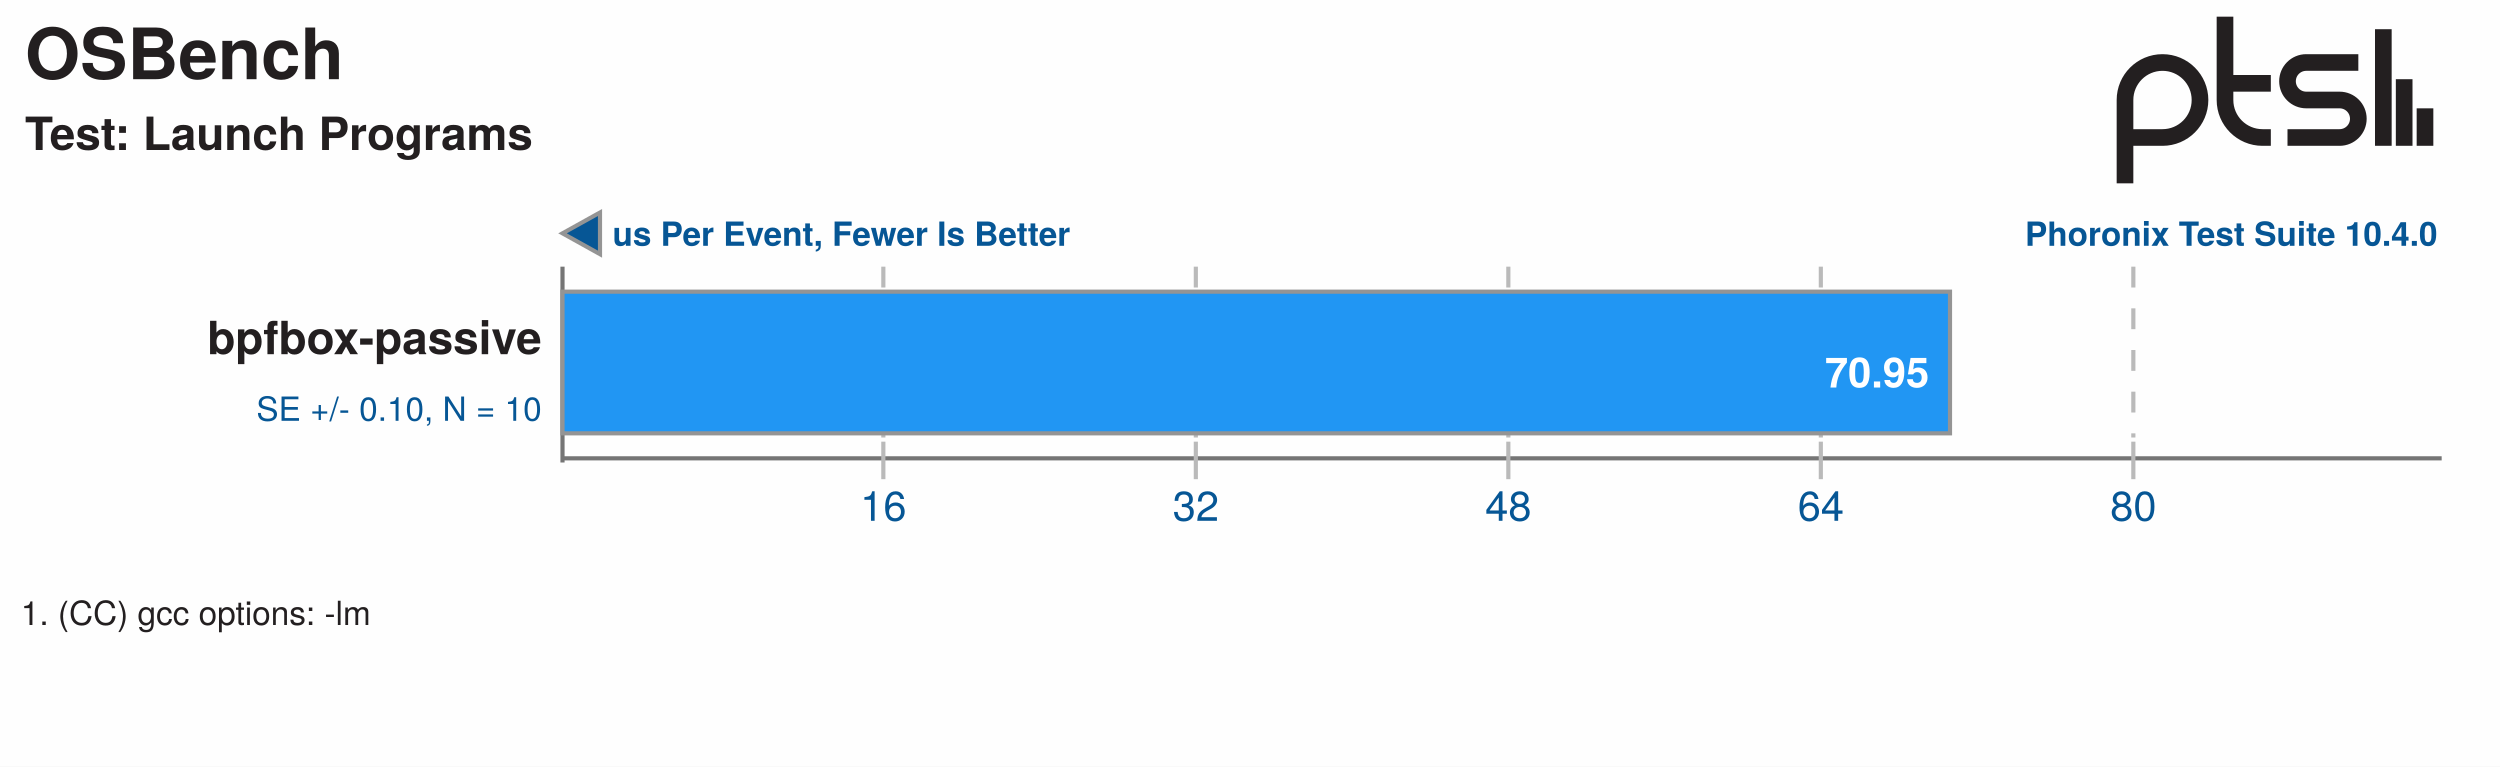
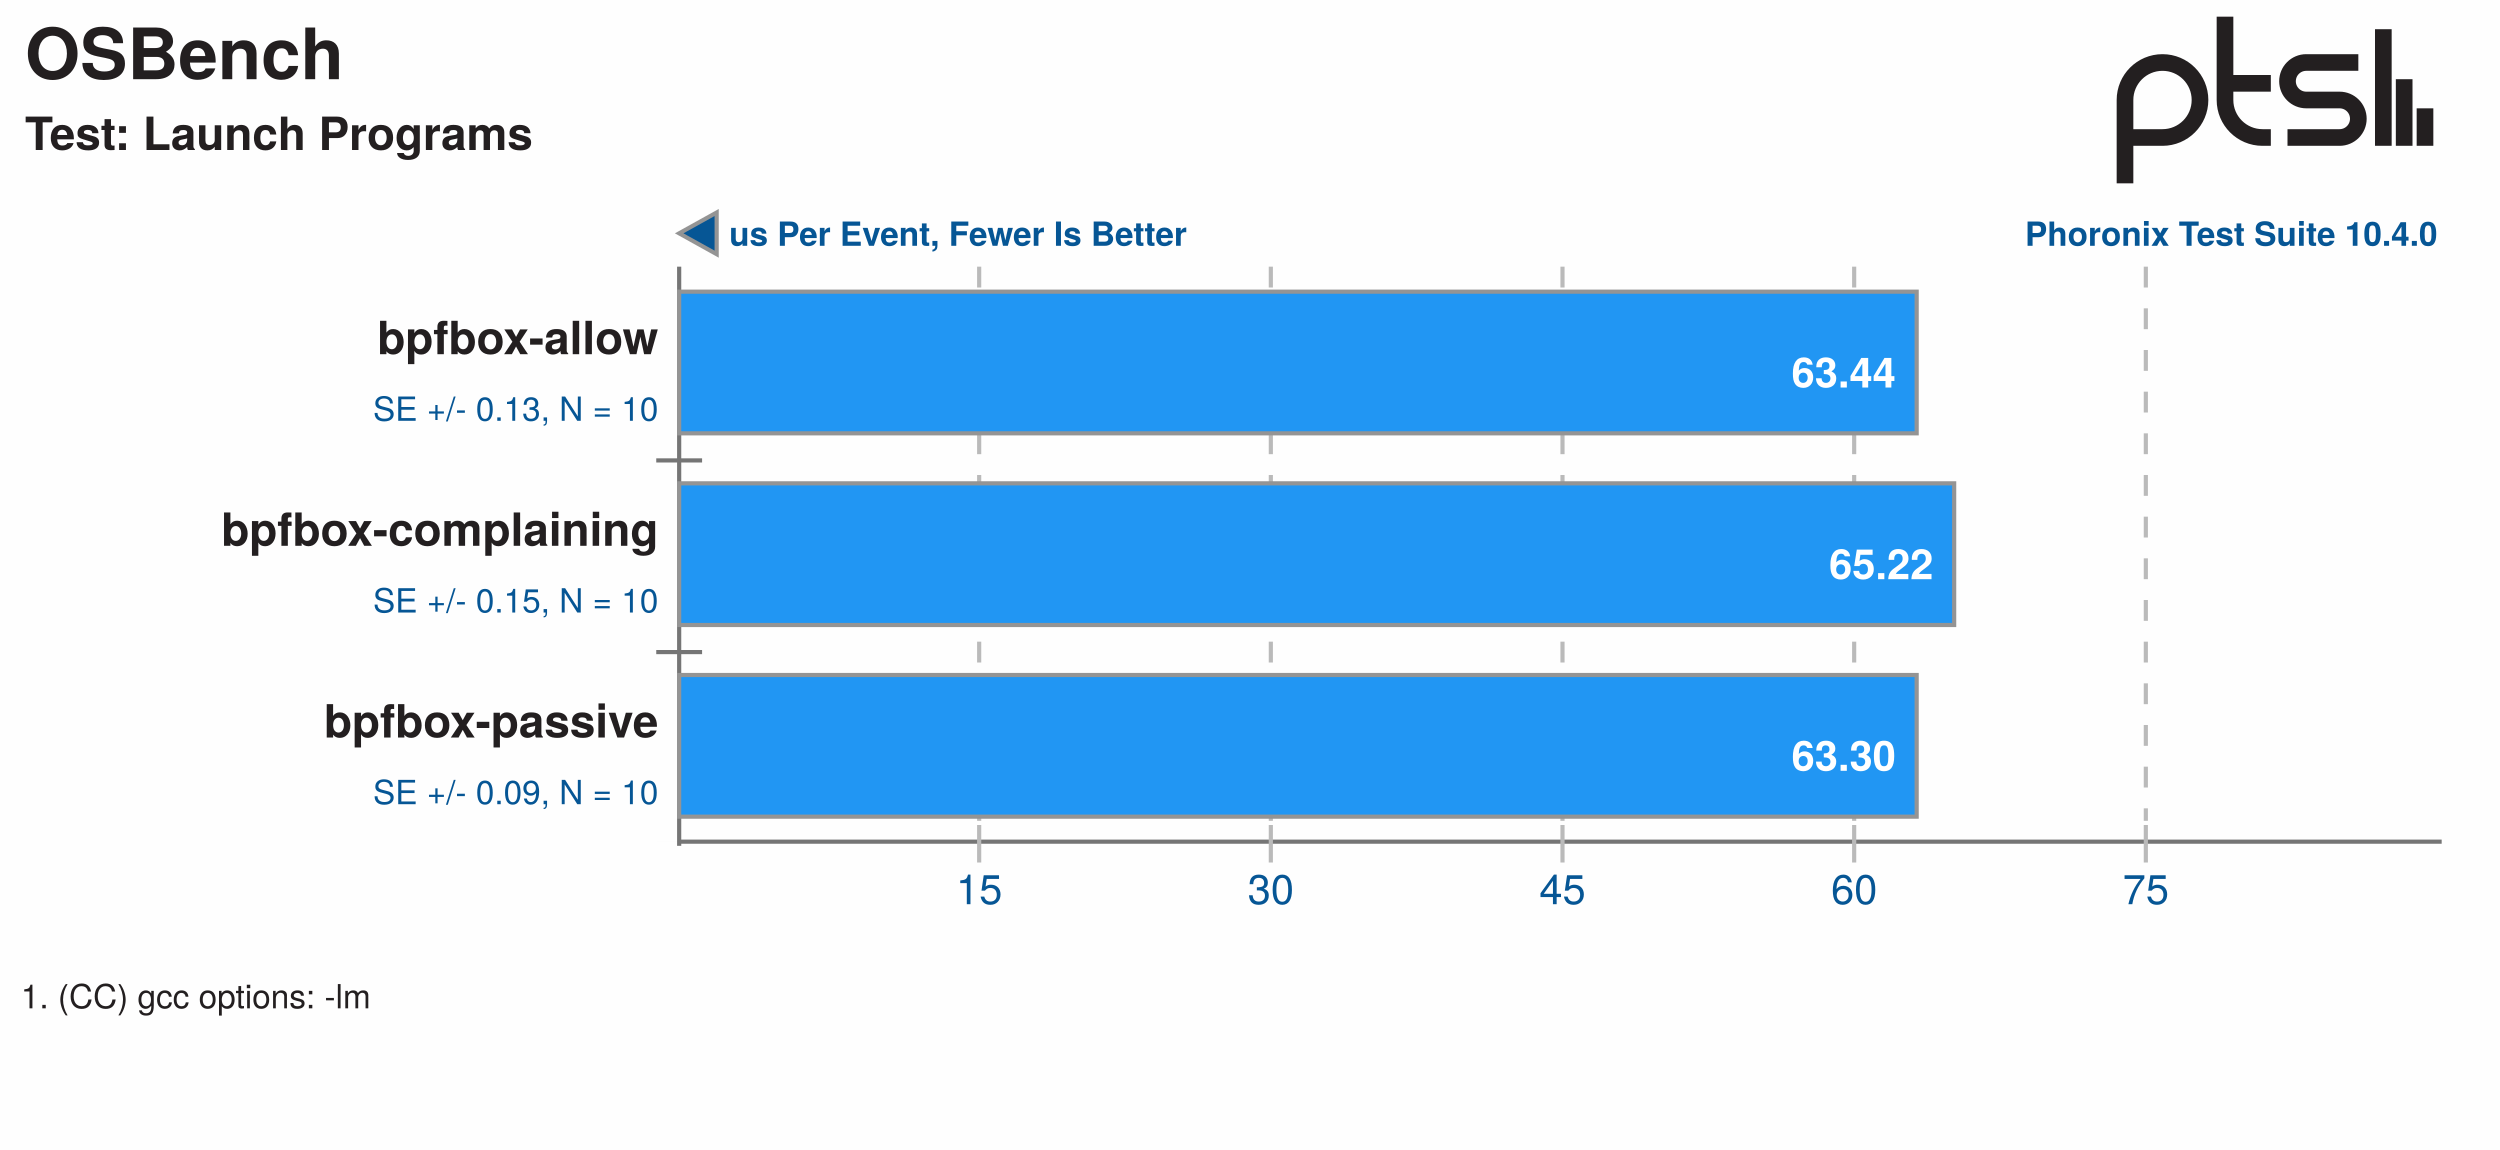
- <svg xmlns="http://www.w3.org/2000/svg" xmlns:xlink="http://www.w3.org/1999/xlink" version="1.1" font-family="sans-serif, droid-sans, helvetica, verdana, tahoma" viewbox="0 0 600 184" width="600" height="184" preserveAspectRatio="xMinYMin meet">
-   <rect x="0" y="0" width="600" height="184" fill="#FEFEFE" />
+ <svg xmlns="http://www.w3.org/2000/svg" xmlns:xlink="http://www.w3.org/1999/xlink" version="1.1" font-family="sans-serif, droid-sans, helvetica, verdana, tahoma" viewbox="0 0 600 276" width="600" height="276" preserveAspectRatio="xMinYMin meet">
+   <rect x="0" y="0" width="600" height="276" fill="#FEFEFE" />
  <g stroke="#757575" stroke-width="1">
-     <line x1="135" y1="64" x2="135" y2="111" />
-     <line x1="135" y1="110" x2="586" y2="110" />
+     <line x1="163" y1="64" x2="163" y2="203" />
+     <line x1="163" y1="202" x2="586" y2="202" />
  </g>
  <text x="585" y="59" font-size="8" fill="#065695" text-anchor="end" font-weight="bold">Phoronix Test Suite 10.4.0</text>
-   <polygon points="135,56 144,61 144,51" fill="#065695" stroke="#949494" stroke-width="1" />
-   <text x="147" y="59" font-size="8" font-weight="bold" fill="#065695" text-anchor="start">us Per Event, Fewer Is Better</text>
+   <polygon points="163,56 172,61 172,51" fill="#065695" stroke="#949494" stroke-width="1" />
+   <text x="175" y="59" font-size="8" font-weight="bold" fill="#065695" text-anchor="start">us Per Event, Fewer Is Better</text>
  <a xlink:href="https://openbenchmarking.org/test/pts/osbench" target="_blank">
    <text x="6" y="19" font-size="17" fill="#231f20" text-anchor="start" font-weight="bold">OSBench</text>
  </a>
  <text x="6" y="36" font-size="11" font-weight="bold" fill="#231f20" text-anchor="start">Test: Launch Programs</text>
  <path d="m74 22v9m-5-16v16m-5-28v28m-23-2h12.5c2.485 0 4.5-2.015 4.5-4.5s-2.015-4.5-4.5-4.5h-8c-2.485 0-4.5-2.015-4.5-4.5s2.015-4.5 4.5-4.5h12.5m-21 5h-11m11 13h-2c-4.971 0-9-4.029-9-9v-20m-24 40v-20c0-4.971 4.029-9 9-9 4.971 0 9 4.029 9 9s-4.029 9-9 9h-9" stroke="#231f20" stroke-width="4" fill="none" transform="translate(508,4)" />
+   <line x1="163" y1="110" x2="163" y2="202" stroke="#757575" stroke-width="11" stroke-dasharray="1,45" />
  <g font-size="11" fill="#231f20" font-weight="bold">
-     <text x="130" y="85" text-anchor="end">bpfbox-passive</text>
+     <text x="158" y="85" text-anchor="end">bpfbox-allow</text>
+     <text x="158" y="131" text-anchor="end">bpfbox-complaining</text>
+     <text x="158" y="177" text-anchor="end">bpfbox-passive</text>
  </g>
  <g font-size="10" fill="#065695" text-anchor="middle">
-     <text x="212" y="125">16</text>
-     <text x="287" y="125">32</text>
-     <text x="362" y="125">48</text>
-     <text x="437" y="125">64</text>
-     <text x="512" y="125">80</text>
+     <text x="235" y="217">15</text>
+     <text x="305" y="217">30</text>
+     <text x="375" y="217">45</text>
+     <text x="445" y="217">60</text>
+     <text x="515" y="217">75</text>
  </g>
  <g stroke="#BABABA" stroke-width="1">
-     <line x1="212" y1="64" x2="212" y2="105" stroke-dasharray="5,5" />
-     <line x1="212" y1="106" x2="212" y2="115" />
-     <line x1="287" y1="64" x2="287" y2="105" stroke-dasharray="5,5" />
-     <line x1="287" y1="106" x2="287" y2="115" />
-     <line x1="362" y1="64" x2="362" y2="105" stroke-dasharray="5,5" />
-     <line x1="362" y1="106" x2="362" y2="115" />
-     <line x1="437" y1="64" x2="437" y2="105" stroke-dasharray="5,5" />
-     <line x1="437" y1="106" x2="437" y2="115" />
-     <line x1="512" y1="64" x2="512" y2="105" stroke-dasharray="5,5" />
-     <line x1="512" y1="106" x2="512" y2="115" />
+     <line x1="235" y1="64" x2="235" y2="197" stroke-dasharray="5,5" />
+     <line x1="235" y1="198" x2="235" y2="207" />
+     <line x1="305" y1="64" x2="305" y2="197" stroke-dasharray="5,5" />
+     <line x1="305" y1="198" x2="305" y2="207" />
+     <line x1="375" y1="64" x2="375" y2="197" stroke-dasharray="5,5" />
+     <line x1="375" y1="198" x2="375" y2="207" />
+     <line x1="445" y1="64" x2="445" y2="197" stroke-dasharray="5,5" />
+     <line x1="445" y1="198" x2="445" y2="207" />
+     <line x1="515" y1="64" x2="515" y2="197" stroke-dasharray="5,5" />
+     <line x1="515" y1="198" x2="515" y2="207" />
  </g>
  <g stroke="#949494" stroke-width="1">
-     <rect x="135" y="70" height="34" width="333" fill="#2196f3" />
+     <rect x="163" y="70" height="34" width="297" fill="#2196f3" />
+     <rect x="163" y="116" height="34" width="306" fill="#2196f3" />
+     <rect x="163" y="162" height="34" width="297" fill="#2196f3" />
  </g>
  <g font-size="8" fill="#065695" text-anchor="end">
-     <text y="101" x="130">SE +/- 0.10, N = 10</text>
+     <text y="101" x="158">SE +/- 0.13, N = 10</text>
+     <text y="147" x="158">SE +/- 0.15, N = 10</text>
+     <text y="193" x="158">SE +/- 0.09, N = 10</text>
  </g>
  <g font-size="10" fill="#FFFFFF" font-weight="bold" text-anchor="end">
-     <text x="463" y="93">70.95</text>
+     <text x="455" y="93">63.44</text>
+     <text x="464" y="139">65.22</text>
+     <text x="455" y="185">63.30</text>
  </g>
-   <text x="5" y="150" font-size="8" fill="#231f20" text-anchor="start">1. (CC) gcc options: -lm</text>
+   <text x="5" y="242" font-size="8" fill="#231f20" text-anchor="start">1. (CC) gcc options: -lm</text>
</svg>
